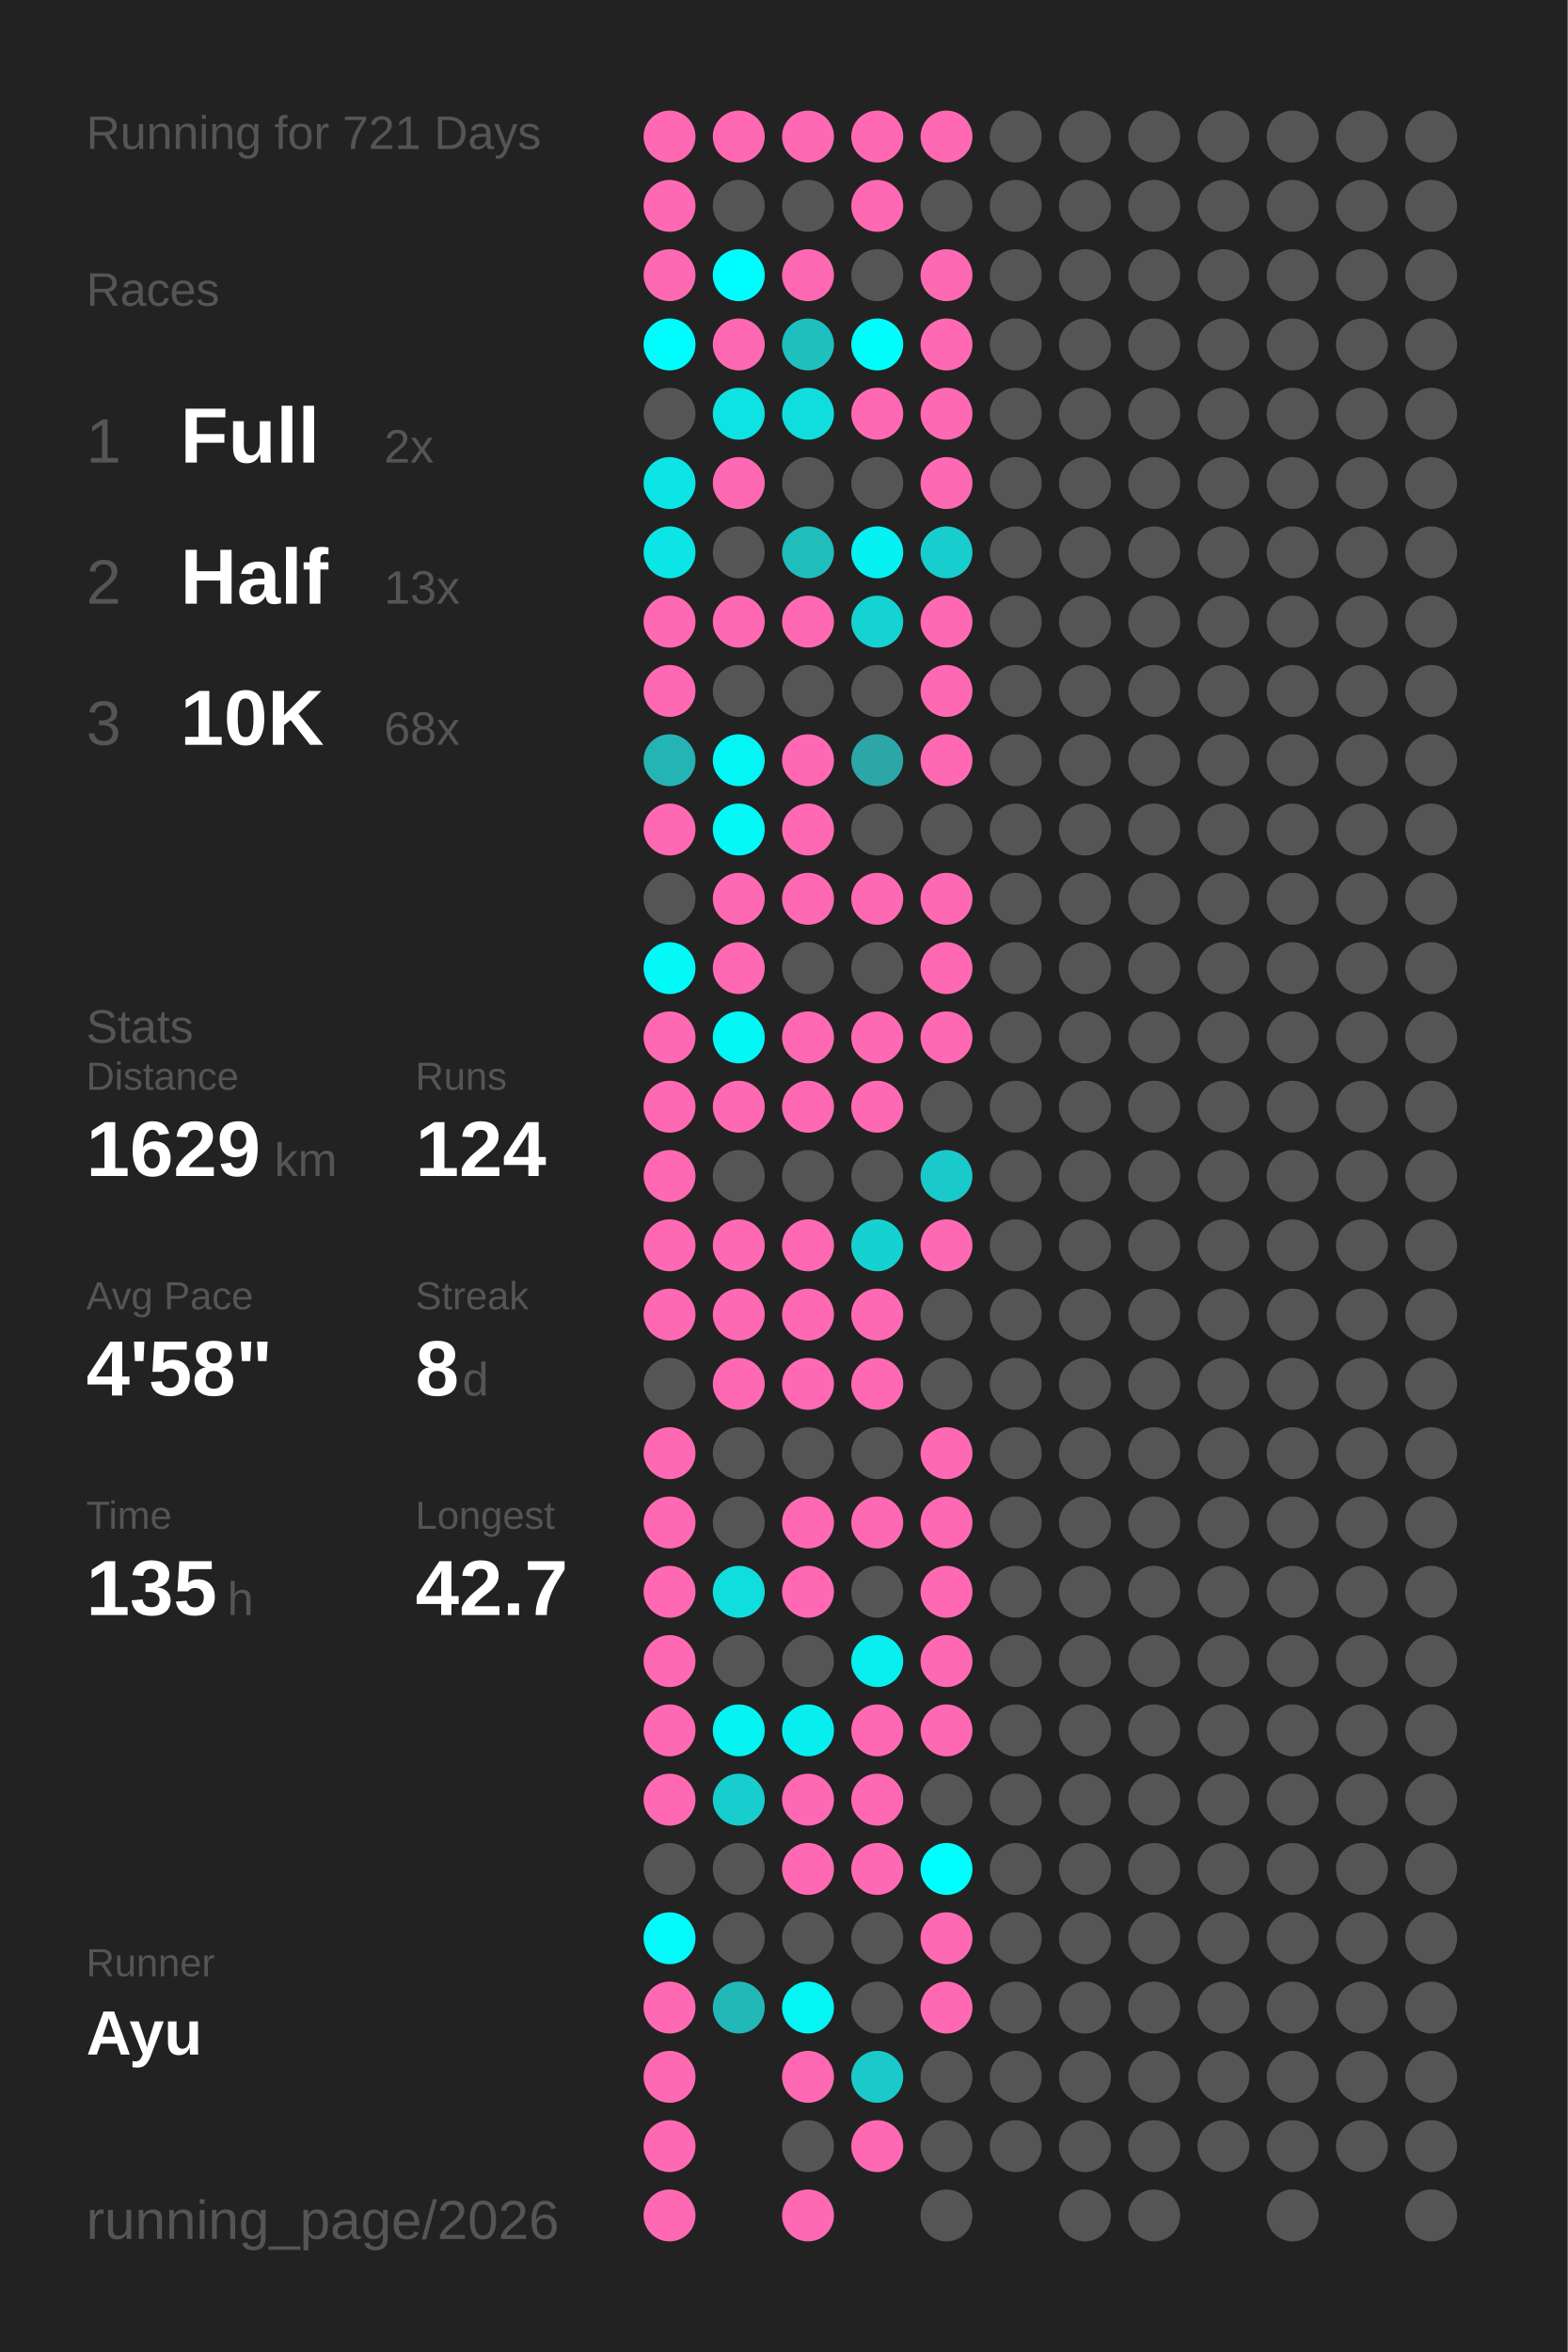
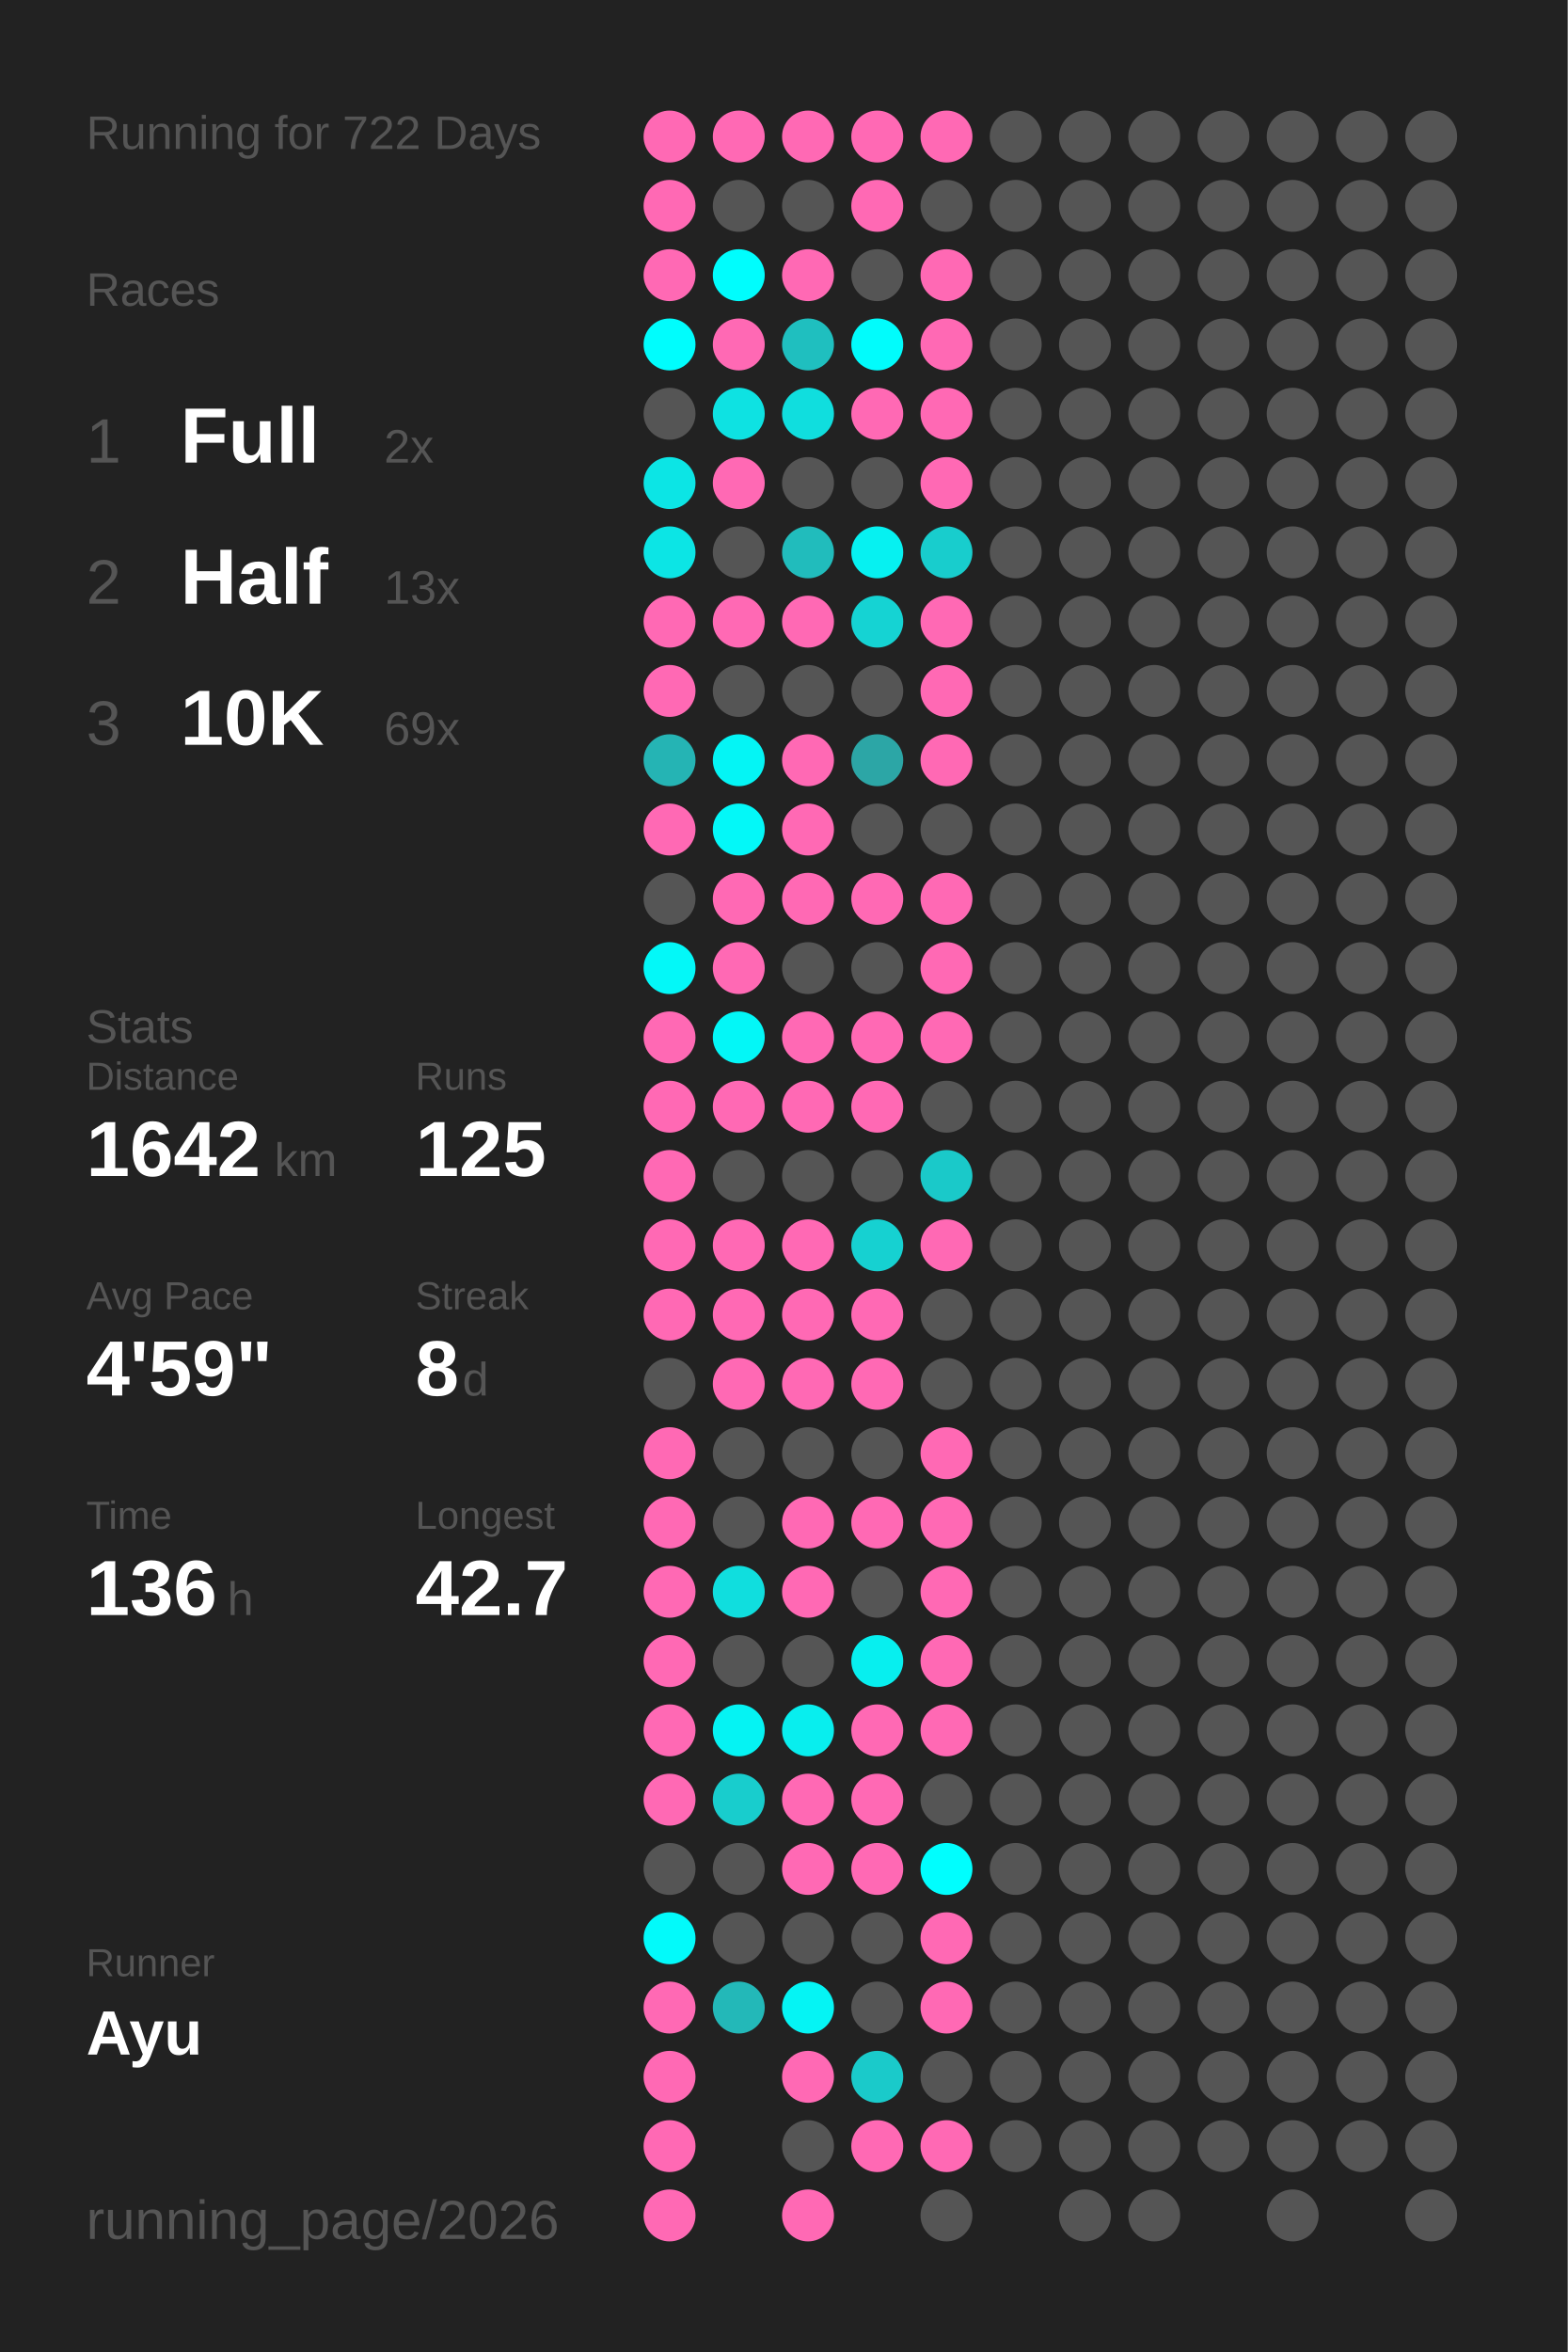
<svg xmlns="http://www.w3.org/2000/svg" baseProfile="full" height="300mm" version="1.1" viewBox="0,0,200,300" width="200mm">
  <defs />
  <rect fill="#222222" height="300" width="200" x="0" y="0" />
-   <text fill="#555555" style="font-size:6px; font-family:Arial;" x="11" y="19">Running for 721 Days</text>
+   <text fill="#555555" style="font-size:6px; font-family:Arial;" x="11" y="19">Running for 722 Days</text>
  <text fill="#555555" style="font-size:6px; font-family:Arial;" x="11" y="39">Races</text>
  <text fill="#555555" style="font-size:8px; font-family:Arial;" x="11" y="59">1</text>
  <text fill="#FFFFFF" style="font-size:10px; font-family:Arial; font-weight:bold;" x="23" y="59">Full</text>
  <text fill="#555555" style="font-size:6px; font-family:Arial;" x="49" y="59">2x</text>
  <text fill="#555555" style="font-size:8px; font-family:Arial;" x="11" y="77">2</text>
  <text fill="#FFFFFF" style="font-size:10px; font-family:Arial; font-weight:bold;" x="23" y="77">Half</text>
  <text fill="#555555" style="font-size:6px; font-family:Arial;" x="49" y="77">13x</text>
  <text fill="#555555" style="font-size:8px; font-family:Arial;" x="11" y="95">3</text>
  <text fill="#FFFFFF" style="font-size:10px; font-family:Arial; font-weight:bold;" x="23" y="95">10K</text>
-   <text fill="#555555" style="font-size:6px; font-family:Arial;" x="49" y="95">68x</text>
+   <text fill="#555555" style="font-size:6px; font-family:Arial;" x="49" y="95">69x</text>
  <text fill="#555555" style="font-size:6px; font-family:Arial;" x="11" y="133">Stats</text>
  <text fill="#555555" style="font-size:5px; font-family:Arial;" x="11" y="139">Distance</text>
-   <text fill="#FFFFFF" style="font-size:10px; font-family:Arial; font-weight:bold;" x="11" y="150">1629</text>
+   <text fill="#FFFFFF" style="font-size:10px; font-family:Arial; font-weight:bold;" x="11" y="150">1642</text>
  <text fill="#555555" style="font-size:6px; font-family:Arial;" x="35" y="150">km</text>
  <text fill="#555555" style="font-size:5px; font-family:Arial;" x="53" y="139">Runs</text>
-   <text fill="#FFFFFF" style="font-size:10px; font-family:Arial; font-weight:bold;" x="53" y="150">124</text>
+   <text fill="#FFFFFF" style="font-size:10px; font-family:Arial; font-weight:bold;" x="53" y="150">125</text>
  <text fill="#555555" style="font-size:5px; font-family:Arial;" x="11" y="167">Avg Pace</text>
-   <text fill="#FFFFFF" style="font-size:10px; font-family:Arial; font-weight:bold;" x="11" y="178">4'58"</text>
+   <text fill="#FFFFFF" style="font-size:10px; font-family:Arial; font-weight:bold;" x="11" y="178">4'59"</text>
  <text fill="#555555" style="font-size:5px; font-family:Arial;" x="53" y="167">Streak</text>
  <text fill="#FFFFFF" style="font-size:10px; font-family:Arial; font-weight:bold;" x="53" y="178">8</text>
  <text fill="#555555" style="font-size:6px; font-family:Arial;" x="59" y="178">d</text>
  <text fill="#555555" style="font-size:5px; font-family:Arial;" x="11" y="195">Time</text>
-   <text fill="#FFFFFF" style="font-size:10px; font-family:Arial; font-weight:bold;" x="11" y="206">135</text>
+   <text fill="#FFFFFF" style="font-size:10px; font-family:Arial; font-weight:bold;" x="11" y="206">136</text>
  <text fill="#555555" style="font-size:6px; font-family:Arial;" x="29" y="206">h</text>
  <text fill="#555555" style="font-size:5px; font-family:Arial;" x="53" y="195">Longest</text>
  <text fill="#FFFFFF" style="font-size:10px; font-family:Arial; font-weight:bold;" x="53" y="206">42.7</text>
  <text fill="#555555" style="font-size:5px; font-family:Arial;" x="11" y="252.065">Runner</text>
  <text fill="#FFFFFF" style="font-size:8px; font-family:Arial; font-weight:bold;" x="11" y="262.065">Ayu</text>
  <text fill="#555555" style="font-size:7px; font-family:Arial;" x="11" y="285.581">running_page/2026</text>
  <circle cx="85.417" cy="17.419" fill="#ff69b4" r="3.312" />
  <circle cx="85.417" cy="26.258" fill="#ff69b4" r="3.312" />
  <circle cx="85.417" cy="35.097" fill="#ff69b4" r="3.312" />
  <circle cx="85.417" cy="43.935" fill="#00fdfd" r="3.312" />
  <circle cx="85.417" cy="52.774" fill="#555555" r="3.312" />
  <circle cx="85.417" cy="61.613" fill="#0ce5e5" r="3.312" />
  <circle cx="85.417" cy="70.452" fill="#0ce5e5" r="3.312" />
  <circle cx="85.417" cy="79.29" fill="#ff69b4" r="3.312" />
  <circle cx="85.417" cy="88.129" fill="#ff69b4" r="3.312" />
  <circle cx="85.417" cy="96.968" fill="#25b4b4" r="3.312" />
  <circle cx="85.417" cy="105.806" fill="#ff69b4" r="3.312" />
  <circle cx="85.417" cy="114.645" fill="#555555" r="3.312" />
  <circle cx="85.417" cy="123.484" fill="#03f8f8" r="3.312" />
  <circle cx="85.417" cy="132.323" fill="#ff69b4" r="3.312" />
  <circle cx="85.417" cy="141.161" fill="#ff69b4" r="3.312" />
  <circle cx="85.417" cy="150" fill="#ff69b4" r="3.312" />
  <circle cx="85.417" cy="158.839" fill="#ff69b4" r="3.312" />
  <circle cx="85.417" cy="167.677" fill="#ff69b4" r="3.312" />
  <circle cx="85.417" cy="176.516" fill="#555555" r="3.312" />
  <circle cx="85.417" cy="185.355" fill="#ff69b4" r="3.312" />
  <circle cx="85.417" cy="194.194" fill="#ff69b4" r="3.312" />
  <circle cx="85.417" cy="203.032" fill="#ff69b4" r="3.312" />
  <circle cx="85.417" cy="211.871" fill="#ff69b4" r="3.312" />
  <circle cx="85.417" cy="220.71" fill="#ff69b4" r="3.312" />
  <circle cx="85.417" cy="229.548" fill="#ff69b4" r="3.312" />
  <circle cx="85.417" cy="238.387" fill="#555555" r="3.312" />
  <circle cx="85.417" cy="247.226" fill="#02fafa" r="3.312" />
  <circle cx="85.417" cy="256.065" fill="#ff69b4" r="3.312" />
  <circle cx="85.417" cy="264.903" fill="#ff69b4" r="3.312" />
  <circle cx="85.417" cy="273.742" fill="#ff69b4" r="3.312" />
  <circle cx="85.417" cy="282.581" fill="#ff69b4" r="3.312" />
  <circle cx="94.25" cy="17.419" fill="#ff69b4" r="3.312" />
  <circle cx="94.25" cy="26.258" fill="#555555" r="3.312" />
  <circle cx="94.25" cy="35.097" fill="#00fdfd" r="3.312" />
  <circle cx="94.25" cy="43.935" fill="#ff69b4" r="3.312" />
  <circle cx="94.25" cy="52.774" fill="#0ee2e2" r="3.312" />
  <circle cx="94.25" cy="61.613" fill="#ff69b4" r="3.312" />
  <circle cx="94.25" cy="70.452" fill="#555555" r="3.312" />
  <circle cx="94.25" cy="79.29" fill="#ff69b4" r="3.312" />
  <circle cx="94.25" cy="88.129" fill="#555555" r="3.312" />
  <circle cx="94.25" cy="96.968" fill="#04f5f5" r="3.312" />
  <circle cx="94.25" cy="105.806" fill="#03f8f8" r="3.312" />
  <circle cx="94.25" cy="114.645" fill="#ff69b4" r="3.312" />
  <circle cx="94.25" cy="123.484" fill="#ff69b4" r="3.312" />
  <circle cx="94.25" cy="132.323" fill="#03f7f7" r="3.312" />
  <circle cx="94.25" cy="141.161" fill="#ff69b4" r="3.312" />
  <circle cx="94.25" cy="150" fill="#555555" r="3.312" />
  <circle cx="94.25" cy="158.839" fill="#ff69b4" r="3.312" />
  <circle cx="94.25" cy="167.677" fill="#ff69b4" r="3.312" />
  <circle cx="94.25" cy="176.516" fill="#ff69b4" r="3.312" />
  <circle cx="94.25" cy="185.355" fill="#555555" r="3.312" />
  <circle cx="94.25" cy="194.194" fill="#555555" r="3.312" />
  <circle cx="94.25" cy="203.032" fill="#10dede" r="3.312" />
  <circle cx="94.25" cy="211.871" fill="#555555" r="3.312" />
  <circle cx="94.25" cy="220.71" fill="#05f3f3" r="3.312" />
  <circle cx="94.25" cy="229.548" fill="#18cdcd" r="3.312" />
  <circle cx="94.25" cy="238.387" fill="#555555" r="3.312" />
  <circle cx="94.25" cy="247.226" fill="#555555" r="3.312" />
  <circle cx="94.25" cy="256.065" fill="#23b8b8" r="3.312" />
  <circle cx="103.083" cy="17.419" fill="#ff69b4" r="3.312" />
  <circle cx="103.083" cy="26.258" fill="#555555" r="3.312" />
  <circle cx="103.083" cy="35.097" fill="#ff69b4" r="3.312" />
  <circle cx="103.083" cy="43.935" fill="#1fbfbf" r="3.312" />
  <circle cx="103.083" cy="52.774" fill="#10dede" r="3.312" />
  <circle cx="103.083" cy="61.613" fill="#555555" r="3.312" />
  <circle cx="103.083" cy="70.452" fill="#21bcbc" r="3.312" />
  <circle cx="103.083" cy="79.29" fill="#ff69b4" r="3.312" />
  <circle cx="103.083" cy="88.129" fill="#555555" r="3.312" />
  <circle cx="103.083" cy="96.968" fill="#ff69b4" r="3.312" />
  <circle cx="103.083" cy="105.806" fill="#ff69b4" r="3.312" />
  <circle cx="103.083" cy="114.645" fill="#ff69b4" r="3.312" />
  <circle cx="103.083" cy="123.484" fill="#555555" r="3.312" />
  <circle cx="103.083" cy="132.323" fill="#ff69b4" r="3.312" />
  <circle cx="103.083" cy="141.161" fill="#ff69b4" r="3.312" />
  <circle cx="103.083" cy="150" fill="#555555" r="3.312" />
  <circle cx="103.083" cy="158.839" fill="#ff69b4" r="3.312" />
  <circle cx="103.083" cy="167.677" fill="#ff69b4" r="3.312" />
  <circle cx="103.083" cy="176.516" fill="#ff69b4" r="3.312" />
  <circle cx="103.083" cy="185.355" fill="#555555" r="3.312" />
  <circle cx="103.083" cy="194.194" fill="#ff69b4" r="3.312" />
  <circle cx="103.083" cy="203.032" fill="#ff69b4" r="3.312" />
  <circle cx="103.083" cy="211.871" fill="#555555" r="3.312" />
  <circle cx="103.083" cy="220.71" fill="#08eeee" r="3.312" />
  <circle cx="103.083" cy="229.548" fill="#ff69b4" r="3.312" />
  <circle cx="103.083" cy="238.387" fill="#ff69b4" r="3.312" />
  <circle cx="103.083" cy="247.226" fill="#555555" r="3.312" />
  <circle cx="103.083" cy="256.065" fill="#05f4f4" r="3.312" />
  <circle cx="103.083" cy="264.903" fill="#ff69b4" r="3.312" />
  <circle cx="103.083" cy="273.742" fill="#555555" r="3.312" />
  <circle cx="103.083" cy="282.581" fill="#ff69b4" r="3.312" />
  <circle cx="111.917" cy="17.419" fill="#ff69b4" r="3.312" />
  <circle cx="111.917" cy="26.258" fill="#ff69b4" r="3.312" />
  <circle cx="111.917" cy="35.097" fill="#555555" r="3.312" />
  <circle cx="111.917" cy="43.935" fill="#01fcfc" r="3.312" />
  <circle cx="111.917" cy="52.774" fill="#ff69b4" r="3.312" />
  <circle cx="111.917" cy="61.613" fill="#555555" r="3.312" />
  <circle cx="111.917" cy="70.452" fill="#06f1f1" r="3.312" />
  <circle cx="111.917" cy="79.29" fill="#15d3d3" r="3.312" />
  <circle cx="111.917" cy="88.129" fill="#555555" r="3.312" />
  <circle cx="111.917" cy="96.968" fill="#2ca6a6" r="3.312" />
  <circle cx="111.917" cy="105.806" fill="#555555" r="3.312" />
  <circle cx="111.917" cy="114.645" fill="#ff69b4" r="3.312" />
  <circle cx="111.917" cy="123.484" fill="#555555" r="3.312" />
  <circle cx="111.917" cy="132.323" fill="#ff69b4" r="3.312" />
  <circle cx="111.917" cy="141.161" fill="#ff69b4" r="3.312" />
  <circle cx="111.917" cy="150" fill="#555555" r="3.312" />
  <circle cx="111.917" cy="158.839" fill="#16d1d1" r="3.312" />
  <circle cx="111.917" cy="167.677" fill="#ff69b4" r="3.312" />
  <circle cx="111.917" cy="176.516" fill="#ff69b4" r="3.312" />
  <circle cx="111.917" cy="185.355" fill="#555555" r="3.312" />
  <circle cx="111.917" cy="194.194" fill="#ff69b4" r="3.312" />
  <circle cx="111.917" cy="203.032" fill="#555555" r="3.312" />
  <circle cx="111.917" cy="211.871" fill="#07efef" r="3.312" />
  <circle cx="111.917" cy="220.71" fill="#ff69b4" r="3.312" />
  <circle cx="111.917" cy="229.548" fill="#ff69b4" r="3.312" />
  <circle cx="111.917" cy="238.387" fill="#ff69b4" r="3.312" />
  <circle cx="111.917" cy="247.226" fill="#555555" r="3.312" />
  <circle cx="111.917" cy="256.065" fill="#555555" r="3.312" />
  <circle cx="111.917" cy="264.903" fill="#1acaca" r="3.312" />
  <circle cx="111.917" cy="273.742" fill="#ff69b4" r="3.312" />
  <circle cx="120.75" cy="17.419" fill="#ff69b4" r="3.312" />
  <circle cx="120.75" cy="26.258" fill="#555555" r="3.312" />
  <circle cx="120.75" cy="35.097" fill="#ff69b4" r="3.312" />
  <circle cx="120.75" cy="43.935" fill="#ff69b4" r="3.312" />
  <circle cx="120.75" cy="52.774" fill="#ff69b4" r="3.312" />
  <circle cx="120.75" cy="61.613" fill="#ff69b4" r="3.312" />
  <circle cx="120.75" cy="70.452" fill="#18cdcd" r="3.312" />
  <circle cx="120.75" cy="79.29" fill="#ff69b4" r="3.312" />
  <circle cx="120.75" cy="88.129" fill="#ff69b4" r="3.312" />
  <circle cx="120.75" cy="96.968" fill="#ff69b4" r="3.312" />
  <circle cx="120.75" cy="105.806" fill="#555555" r="3.312" />
  <circle cx="120.75" cy="114.645" fill="#ff69b4" r="3.312" />
  <circle cx="120.75" cy="123.484" fill="#ff69b4" r="3.312" />
  <circle cx="120.75" cy="132.323" fill="#ff69b4" r="3.312" />
  <circle cx="120.75" cy="141.161" fill="#555555" r="3.312" />
  <circle cx="120.75" cy="150" fill="#1ac9c9" r="3.312" />
  <circle cx="120.75" cy="158.839" fill="#ff69b4" r="3.312" />
  <circle cx="120.75" cy="167.677" fill="#555555" r="3.312" />
  <circle cx="120.75" cy="176.516" fill="#555555" r="3.312" />
  <circle cx="120.75" cy="185.355" fill="#ff69b4" r="3.312" />
  <circle cx="120.75" cy="194.194" fill="#ff69b4" r="3.312" />
  <circle cx="120.75" cy="203.032" fill="#ff69b4" r="3.312" />
  <circle cx="120.75" cy="211.871" fill="#ff69b4" r="3.312" />
  <circle cx="120.75" cy="220.71" fill="#ff69b4" r="3.312" />
  <circle cx="120.75" cy="229.548" fill="#555555" r="3.312" />
  <circle cx="120.75" cy="238.387" fill="#00fefe" r="3.312" />
  <circle cx="120.75" cy="247.226" fill="#ff69b4" r="3.312" />
  <circle cx="120.75" cy="256.065" fill="#ff69b4" r="3.312" />
  <circle cx="120.75" cy="264.903" fill="#555555" r="3.312" />
-   <circle cx="120.75" cy="273.742" fill="#555555" r="3.312" />
+   <circle cx="120.75" cy="273.742" fill="#ff69b4" r="3.312" />
  <circle cx="120.75" cy="282.581" fill="#555555" r="3.312" />
  <circle cx="129.583" cy="17.419" fill="#555555" r="3.312" />
  <circle cx="129.583" cy="26.258" fill="#555555" r="3.312" />
  <circle cx="129.583" cy="35.097" fill="#555555" r="3.312" />
  <circle cx="129.583" cy="43.935" fill="#555555" r="3.312" />
  <circle cx="129.583" cy="52.774" fill="#555555" r="3.312" />
  <circle cx="129.583" cy="61.613" fill="#555555" r="3.312" />
  <circle cx="129.583" cy="70.452" fill="#555555" r="3.312" />
  <circle cx="129.583" cy="79.29" fill="#555555" r="3.312" />
  <circle cx="129.583" cy="88.129" fill="#555555" r="3.312" />
  <circle cx="129.583" cy="96.968" fill="#555555" r="3.312" />
  <circle cx="129.583" cy="105.806" fill="#555555" r="3.312" />
  <circle cx="129.583" cy="114.645" fill="#555555" r="3.312" />
  <circle cx="129.583" cy="123.484" fill="#555555" r="3.312" />
  <circle cx="129.583" cy="132.323" fill="#555555" r="3.312" />
  <circle cx="129.583" cy="141.161" fill="#555555" r="3.312" />
  <circle cx="129.583" cy="150" fill="#555555" r="3.312" />
  <circle cx="129.583" cy="158.839" fill="#555555" r="3.312" />
  <circle cx="129.583" cy="167.677" fill="#555555" r="3.312" />
  <circle cx="129.583" cy="176.516" fill="#555555" r="3.312" />
  <circle cx="129.583" cy="185.355" fill="#555555" r="3.312" />
  <circle cx="129.583" cy="194.194" fill="#555555" r="3.312" />
  <circle cx="129.583" cy="203.032" fill="#555555" r="3.312" />
  <circle cx="129.583" cy="211.871" fill="#555555" r="3.312" />
  <circle cx="129.583" cy="220.71" fill="#555555" r="3.312" />
  <circle cx="129.583" cy="229.548" fill="#555555" r="3.312" />
  <circle cx="129.583" cy="238.387" fill="#555555" r="3.312" />
  <circle cx="129.583" cy="247.226" fill="#555555" r="3.312" />
  <circle cx="129.583" cy="256.065" fill="#555555" r="3.312" />
  <circle cx="129.583" cy="264.903" fill="#555555" r="3.312" />
  <circle cx="129.583" cy="273.742" fill="#555555" r="3.312" />
  <circle cx="138.417" cy="17.419" fill="#555555" r="3.312" />
  <circle cx="138.417" cy="26.258" fill="#555555" r="3.312" />
  <circle cx="138.417" cy="35.097" fill="#555555" r="3.312" />
  <circle cx="138.417" cy="43.935" fill="#555555" r="3.312" />
  <circle cx="138.417" cy="52.774" fill="#555555" r="3.312" />
  <circle cx="138.417" cy="61.613" fill="#555555" r="3.312" />
  <circle cx="138.417" cy="70.452" fill="#555555" r="3.312" />
  <circle cx="138.417" cy="79.29" fill="#555555" r="3.312" />
  <circle cx="138.417" cy="88.129" fill="#555555" r="3.312" />
  <circle cx="138.417" cy="96.968" fill="#555555" r="3.312" />
  <circle cx="138.417" cy="105.806" fill="#555555" r="3.312" />
  <circle cx="138.417" cy="114.645" fill="#555555" r="3.312" />
  <circle cx="138.417" cy="123.484" fill="#555555" r="3.312" />
  <circle cx="138.417" cy="132.323" fill="#555555" r="3.312" />
  <circle cx="138.417" cy="141.161" fill="#555555" r="3.312" />
  <circle cx="138.417" cy="150" fill="#555555" r="3.312" />
  <circle cx="138.417" cy="158.839" fill="#555555" r="3.312" />
  <circle cx="138.417" cy="167.677" fill="#555555" r="3.312" />
  <circle cx="138.417" cy="176.516" fill="#555555" r="3.312" />
  <circle cx="138.417" cy="185.355" fill="#555555" r="3.312" />
  <circle cx="138.417" cy="194.194" fill="#555555" r="3.312" />
  <circle cx="138.417" cy="203.032" fill="#555555" r="3.312" />
  <circle cx="138.417" cy="211.871" fill="#555555" r="3.312" />
  <circle cx="138.417" cy="220.71" fill="#555555" r="3.312" />
  <circle cx="138.417" cy="229.548" fill="#555555" r="3.312" />
  <circle cx="138.417" cy="238.387" fill="#555555" r="3.312" />
  <circle cx="138.417" cy="247.226" fill="#555555" r="3.312" />
  <circle cx="138.417" cy="256.065" fill="#555555" r="3.312" />
  <circle cx="138.417" cy="264.903" fill="#555555" r="3.312" />
  <circle cx="138.417" cy="273.742" fill="#555555" r="3.312" />
  <circle cx="138.417" cy="282.581" fill="#555555" r="3.312" />
  <circle cx="147.25" cy="17.419" fill="#555555" r="3.312" />
  <circle cx="147.25" cy="26.258" fill="#555555" r="3.312" />
  <circle cx="147.25" cy="35.097" fill="#555555" r="3.312" />
  <circle cx="147.25" cy="43.935" fill="#555555" r="3.312" />
  <circle cx="147.25" cy="52.774" fill="#555555" r="3.312" />
  <circle cx="147.25" cy="61.613" fill="#555555" r="3.312" />
  <circle cx="147.25" cy="70.452" fill="#555555" r="3.312" />
  <circle cx="147.25" cy="79.29" fill="#555555" r="3.312" />
  <circle cx="147.25" cy="88.129" fill="#555555" r="3.312" />
  <circle cx="147.25" cy="96.968" fill="#555555" r="3.312" />
  <circle cx="147.25" cy="105.806" fill="#555555" r="3.312" />
  <circle cx="147.25" cy="114.645" fill="#555555" r="3.312" />
  <circle cx="147.25" cy="123.484" fill="#555555" r="3.312" />
  <circle cx="147.25" cy="132.323" fill="#555555" r="3.312" />
  <circle cx="147.25" cy="141.161" fill="#555555" r="3.312" />
  <circle cx="147.25" cy="150" fill="#555555" r="3.312" />
  <circle cx="147.25" cy="158.839" fill="#555555" r="3.312" />
  <circle cx="147.25" cy="167.677" fill="#555555" r="3.312" />
  <circle cx="147.25" cy="176.516" fill="#555555" r="3.312" />
  <circle cx="147.25" cy="185.355" fill="#555555" r="3.312" />
  <circle cx="147.25" cy="194.194" fill="#555555" r="3.312" />
  <circle cx="147.25" cy="203.032" fill="#555555" r="3.312" />
  <circle cx="147.25" cy="211.871" fill="#555555" r="3.312" />
  <circle cx="147.25" cy="220.71" fill="#555555" r="3.312" />
  <circle cx="147.25" cy="229.548" fill="#555555" r="3.312" />
  <circle cx="147.25" cy="238.387" fill="#555555" r="3.312" />
  <circle cx="147.25" cy="247.226" fill="#555555" r="3.312" />
  <circle cx="147.25" cy="256.065" fill="#555555" r="3.312" />
  <circle cx="147.25" cy="264.903" fill="#555555" r="3.312" />
  <circle cx="147.25" cy="273.742" fill="#555555" r="3.312" />
  <circle cx="147.25" cy="282.581" fill="#555555" r="3.312" />
  <circle cx="156.083" cy="17.419" fill="#555555" r="3.312" />
  <circle cx="156.083" cy="26.258" fill="#555555" r="3.312" />
  <circle cx="156.083" cy="35.097" fill="#555555" r="3.312" />
  <circle cx="156.083" cy="43.935" fill="#555555" r="3.312" />
  <circle cx="156.083" cy="52.774" fill="#555555" r="3.312" />
  <circle cx="156.083" cy="61.613" fill="#555555" r="3.312" />
  <circle cx="156.083" cy="70.452" fill="#555555" r="3.312" />
  <circle cx="156.083" cy="79.29" fill="#555555" r="3.312" />
  <circle cx="156.083" cy="88.129" fill="#555555" r="3.312" />
  <circle cx="156.083" cy="96.968" fill="#555555" r="3.312" />
  <circle cx="156.083" cy="105.806" fill="#555555" r="3.312" />
  <circle cx="156.083" cy="114.645" fill="#555555" r="3.312" />
  <circle cx="156.083" cy="123.484" fill="#555555" r="3.312" />
  <circle cx="156.083" cy="132.323" fill="#555555" r="3.312" />
  <circle cx="156.083" cy="141.161" fill="#555555" r="3.312" />
  <circle cx="156.083" cy="150" fill="#555555" r="3.312" />
  <circle cx="156.083" cy="158.839" fill="#555555" r="3.312" />
  <circle cx="156.083" cy="167.677" fill="#555555" r="3.312" />
  <circle cx="156.083" cy="176.516" fill="#555555" r="3.312" />
  <circle cx="156.083" cy="185.355" fill="#555555" r="3.312" />
  <circle cx="156.083" cy="194.194" fill="#555555" r="3.312" />
  <circle cx="156.083" cy="203.032" fill="#555555" r="3.312" />
  <circle cx="156.083" cy="211.871" fill="#555555" r="3.312" />
  <circle cx="156.083" cy="220.71" fill="#555555" r="3.312" />
  <circle cx="156.083" cy="229.548" fill="#555555" r="3.312" />
  <circle cx="156.083" cy="238.387" fill="#555555" r="3.312" />
  <circle cx="156.083" cy="247.226" fill="#555555" r="3.312" />
  <circle cx="156.083" cy="256.065" fill="#555555" r="3.312" />
  <circle cx="156.083" cy="264.903" fill="#555555" r="3.312" />
  <circle cx="156.083" cy="273.742" fill="#555555" r="3.312" />
  <circle cx="164.917" cy="17.419" fill="#555555" r="3.312" />
  <circle cx="164.917" cy="26.258" fill="#555555" r="3.312" />
  <circle cx="164.917" cy="35.097" fill="#555555" r="3.312" />
  <circle cx="164.917" cy="43.935" fill="#555555" r="3.312" />
  <circle cx="164.917" cy="52.774" fill="#555555" r="3.312" />
  <circle cx="164.917" cy="61.613" fill="#555555" r="3.312" />
  <circle cx="164.917" cy="70.452" fill="#555555" r="3.312" />
  <circle cx="164.917" cy="79.29" fill="#555555" r="3.312" />
  <circle cx="164.917" cy="88.129" fill="#555555" r="3.312" />
  <circle cx="164.917" cy="96.968" fill="#555555" r="3.312" />
  <circle cx="164.917" cy="105.806" fill="#555555" r="3.312" />
  <circle cx="164.917" cy="114.645" fill="#555555" r="3.312" />
  <circle cx="164.917" cy="123.484" fill="#555555" r="3.312" />
  <circle cx="164.917" cy="132.323" fill="#555555" r="3.312" />
  <circle cx="164.917" cy="141.161" fill="#555555" r="3.312" />
  <circle cx="164.917" cy="150" fill="#555555" r="3.312" />
  <circle cx="164.917" cy="158.839" fill="#555555" r="3.312" />
  <circle cx="164.917" cy="167.677" fill="#555555" r="3.312" />
  <circle cx="164.917" cy="176.516" fill="#555555" r="3.312" />
  <circle cx="164.917" cy="185.355" fill="#555555" r="3.312" />
  <circle cx="164.917" cy="194.194" fill="#555555" r="3.312" />
  <circle cx="164.917" cy="203.032" fill="#555555" r="3.312" />
  <circle cx="164.917" cy="211.871" fill="#555555" r="3.312" />
  <circle cx="164.917" cy="220.71" fill="#555555" r="3.312" />
  <circle cx="164.917" cy="229.548" fill="#555555" r="3.312" />
  <circle cx="164.917" cy="238.387" fill="#555555" r="3.312" />
  <circle cx="164.917" cy="247.226" fill="#555555" r="3.312" />
  <circle cx="164.917" cy="256.065" fill="#555555" r="3.312" />
  <circle cx="164.917" cy="264.903" fill="#555555" r="3.312" />
  <circle cx="164.917" cy="273.742" fill="#555555" r="3.312" />
  <circle cx="164.917" cy="282.581" fill="#555555" r="3.312" />
  <circle cx="173.75" cy="17.419" fill="#555555" r="3.312" />
  <circle cx="173.75" cy="26.258" fill="#555555" r="3.312" />
  <circle cx="173.75" cy="35.097" fill="#555555" r="3.312" />
  <circle cx="173.75" cy="43.935" fill="#555555" r="3.312" />
  <circle cx="173.75" cy="52.774" fill="#555555" r="3.312" />
  <circle cx="173.75" cy="61.613" fill="#555555" r="3.312" />
  <circle cx="173.75" cy="70.452" fill="#555555" r="3.312" />
  <circle cx="173.75" cy="79.29" fill="#555555" r="3.312" />
  <circle cx="173.75" cy="88.129" fill="#555555" r="3.312" />
  <circle cx="173.75" cy="96.968" fill="#555555" r="3.312" />
  <circle cx="173.75" cy="105.806" fill="#555555" r="3.312" />
  <circle cx="173.75" cy="114.645" fill="#555555" r="3.312" />
  <circle cx="173.75" cy="123.484" fill="#555555" r="3.312" />
  <circle cx="173.75" cy="132.323" fill="#555555" r="3.312" />
  <circle cx="173.75" cy="141.161" fill="#555555" r="3.312" />
  <circle cx="173.75" cy="150" fill="#555555" r="3.312" />
  <circle cx="173.75" cy="158.839" fill="#555555" r="3.312" />
  <circle cx="173.75" cy="167.677" fill="#555555" r="3.312" />
  <circle cx="173.75" cy="176.516" fill="#555555" r="3.312" />
  <circle cx="173.75" cy="185.355" fill="#555555" r="3.312" />
  <circle cx="173.75" cy="194.194" fill="#555555" r="3.312" />
  <circle cx="173.75" cy="203.032" fill="#555555" r="3.312" />
  <circle cx="173.75" cy="211.871" fill="#555555" r="3.312" />
  <circle cx="173.75" cy="220.71" fill="#555555" r="3.312" />
  <circle cx="173.75" cy="229.548" fill="#555555" r="3.312" />
  <circle cx="173.75" cy="238.387" fill="#555555" r="3.312" />
  <circle cx="173.75" cy="247.226" fill="#555555" r="3.312" />
  <circle cx="173.75" cy="256.065" fill="#555555" r="3.312" />
  <circle cx="173.75" cy="264.903" fill="#555555" r="3.312" />
  <circle cx="173.75" cy="273.742" fill="#555555" r="3.312" />
  <circle cx="182.583" cy="17.419" fill="#555555" r="3.312" />
  <circle cx="182.583" cy="26.258" fill="#555555" r="3.312" />
  <circle cx="182.583" cy="35.097" fill="#555555" r="3.312" />
  <circle cx="182.583" cy="43.935" fill="#555555" r="3.312" />
  <circle cx="182.583" cy="52.774" fill="#555555" r="3.312" />
  <circle cx="182.583" cy="61.613" fill="#555555" r="3.312" />
  <circle cx="182.583" cy="70.452" fill="#555555" r="3.312" />
  <circle cx="182.583" cy="79.29" fill="#555555" r="3.312" />
  <circle cx="182.583" cy="88.129" fill="#555555" r="3.312" />
  <circle cx="182.583" cy="96.968" fill="#555555" r="3.312" />
  <circle cx="182.583" cy="105.806" fill="#555555" r="3.312" />
  <circle cx="182.583" cy="114.645" fill="#555555" r="3.312" />
  <circle cx="182.583" cy="123.484" fill="#555555" r="3.312" />
  <circle cx="182.583" cy="132.323" fill="#555555" r="3.312" />
  <circle cx="182.583" cy="141.161" fill="#555555" r="3.312" />
  <circle cx="182.583" cy="150" fill="#555555" r="3.312" />
  <circle cx="182.583" cy="158.839" fill="#555555" r="3.312" />
  <circle cx="182.583" cy="167.677" fill="#555555" r="3.312" />
  <circle cx="182.583" cy="176.516" fill="#555555" r="3.312" />
  <circle cx="182.583" cy="185.355" fill="#555555" r="3.312" />
  <circle cx="182.583" cy="194.194" fill="#555555" r="3.312" />
  <circle cx="182.583" cy="203.032" fill="#555555" r="3.312" />
  <circle cx="182.583" cy="211.871" fill="#555555" r="3.312" />
  <circle cx="182.583" cy="220.71" fill="#555555" r="3.312" />
  <circle cx="182.583" cy="229.548" fill="#555555" r="3.312" />
  <circle cx="182.583" cy="238.387" fill="#555555" r="3.312" />
  <circle cx="182.583" cy="247.226" fill="#555555" r="3.312" />
  <circle cx="182.583" cy="256.065" fill="#555555" r="3.312" />
  <circle cx="182.583" cy="264.903" fill="#555555" r="3.312" />
  <circle cx="182.583" cy="273.742" fill="#555555" r="3.312" />
  <circle cx="182.583" cy="282.581" fill="#555555" r="3.312" />
</svg>
